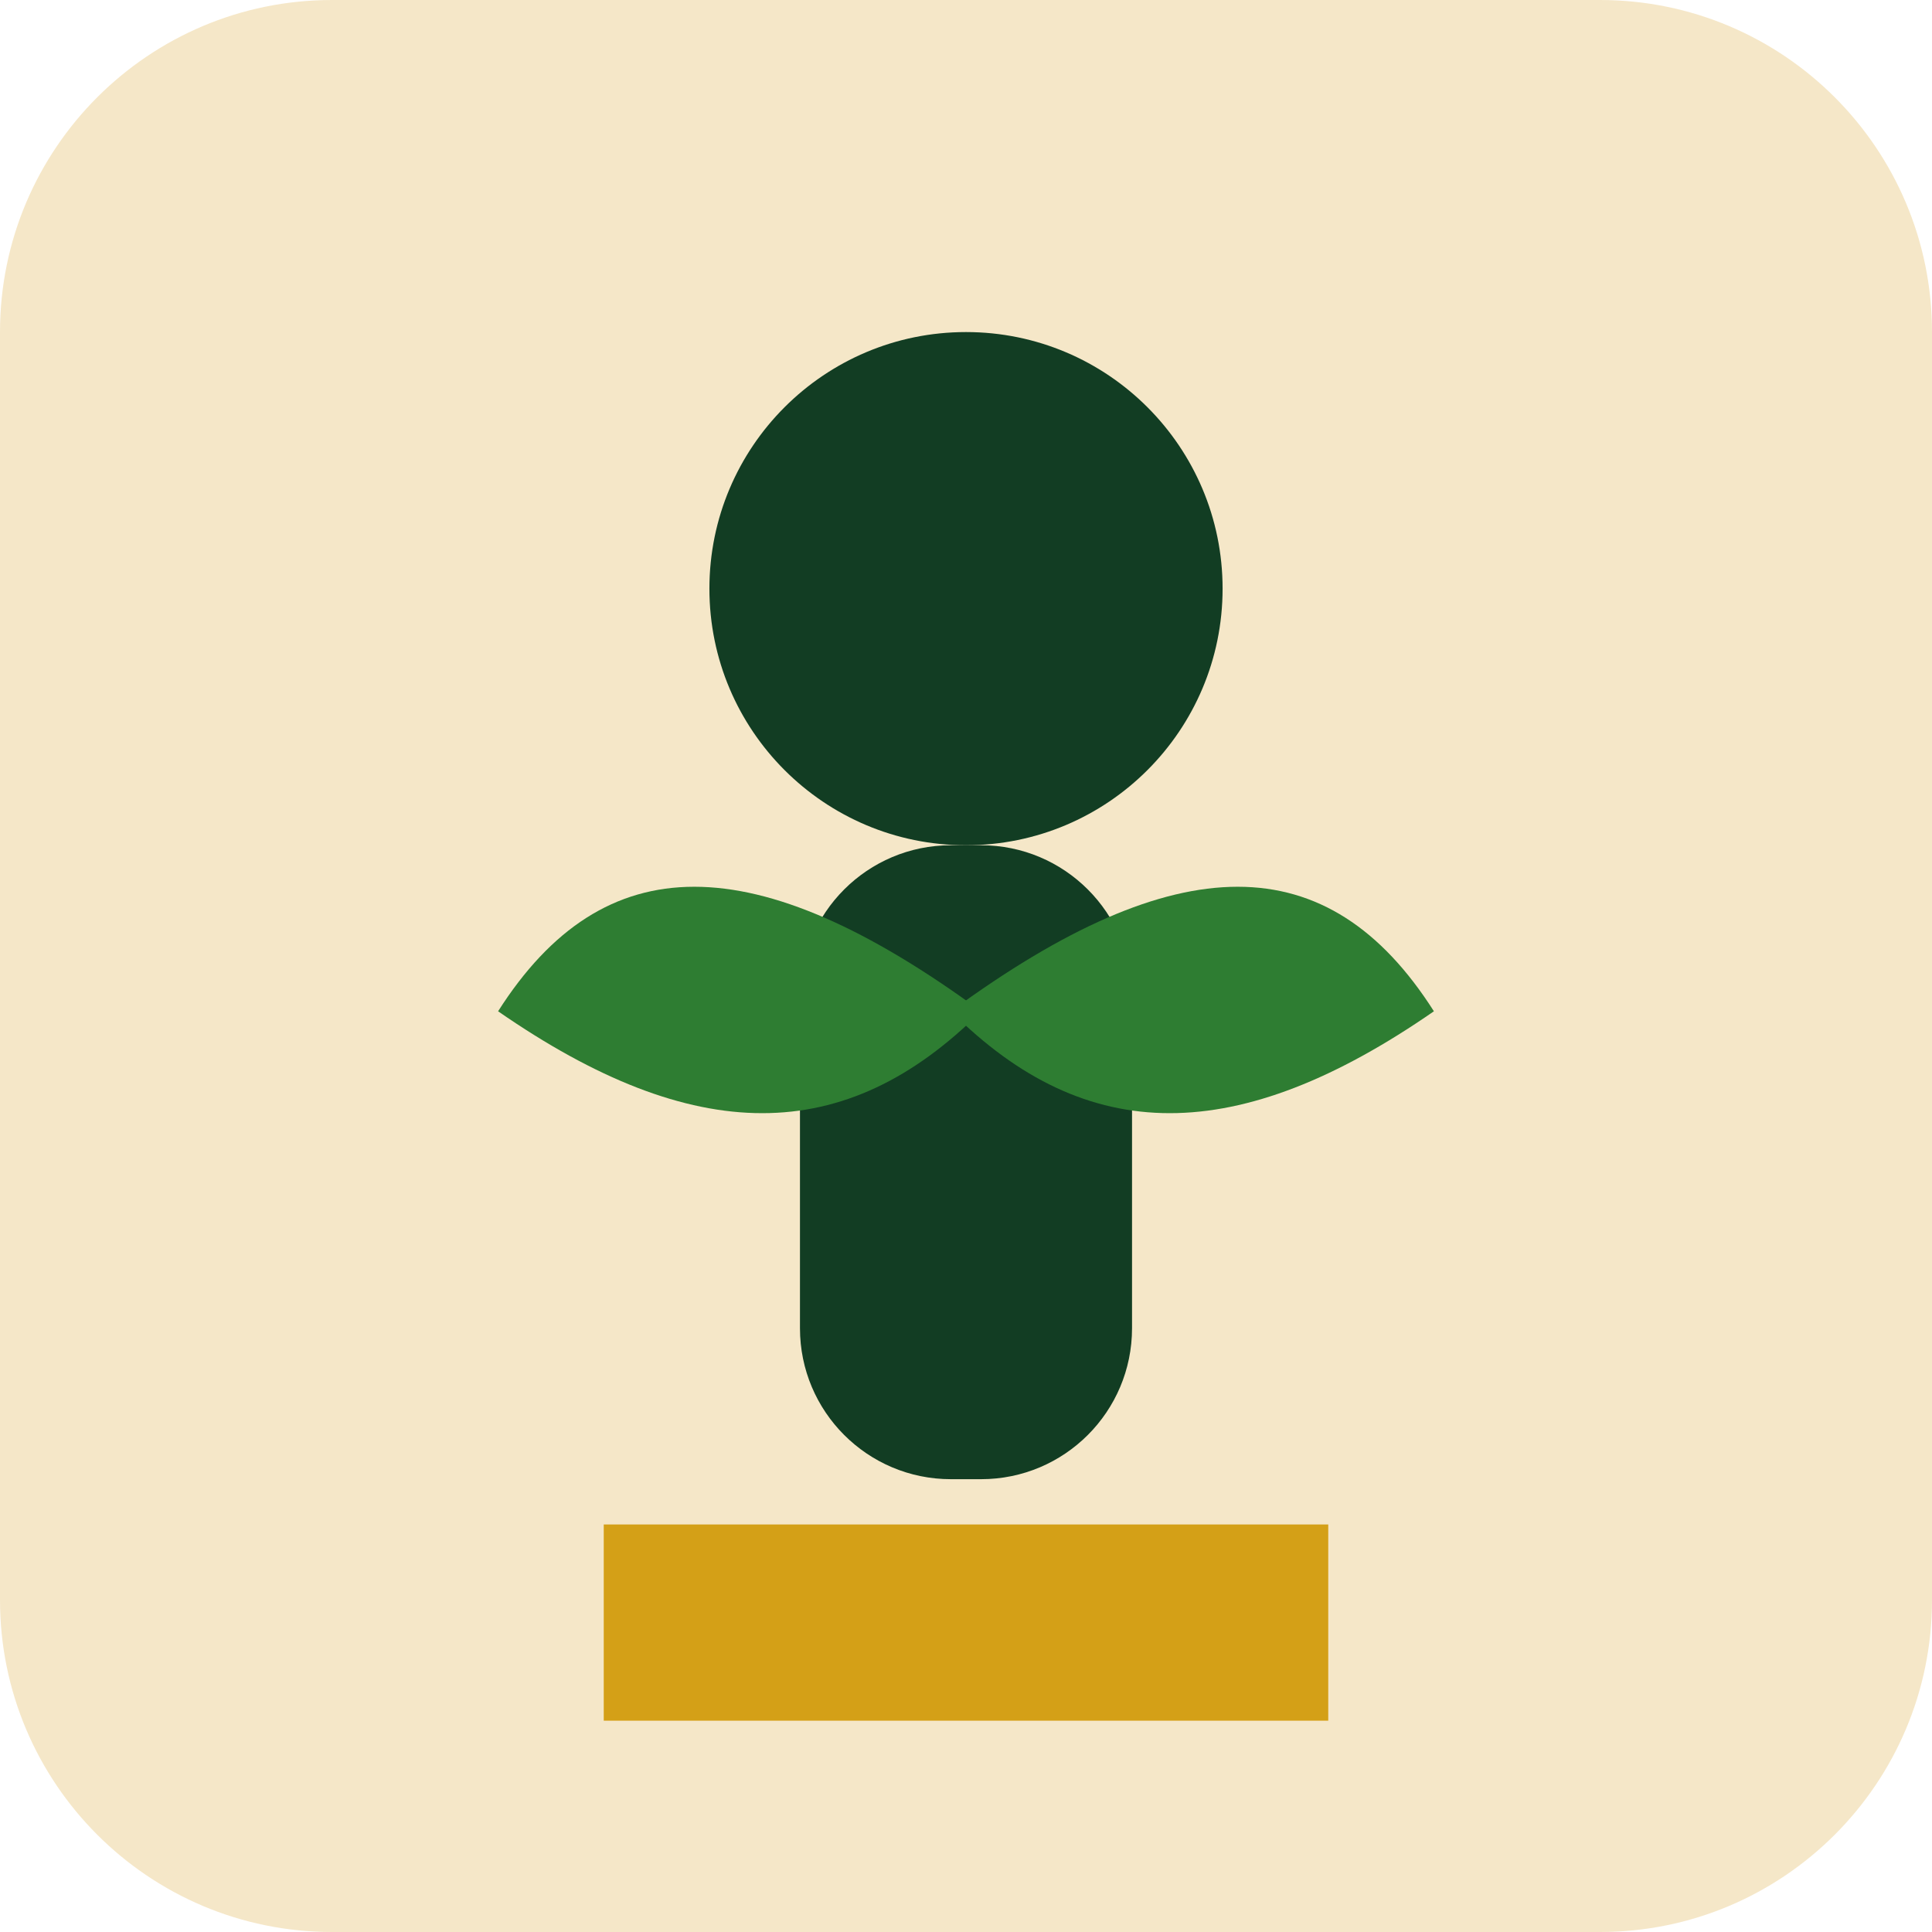
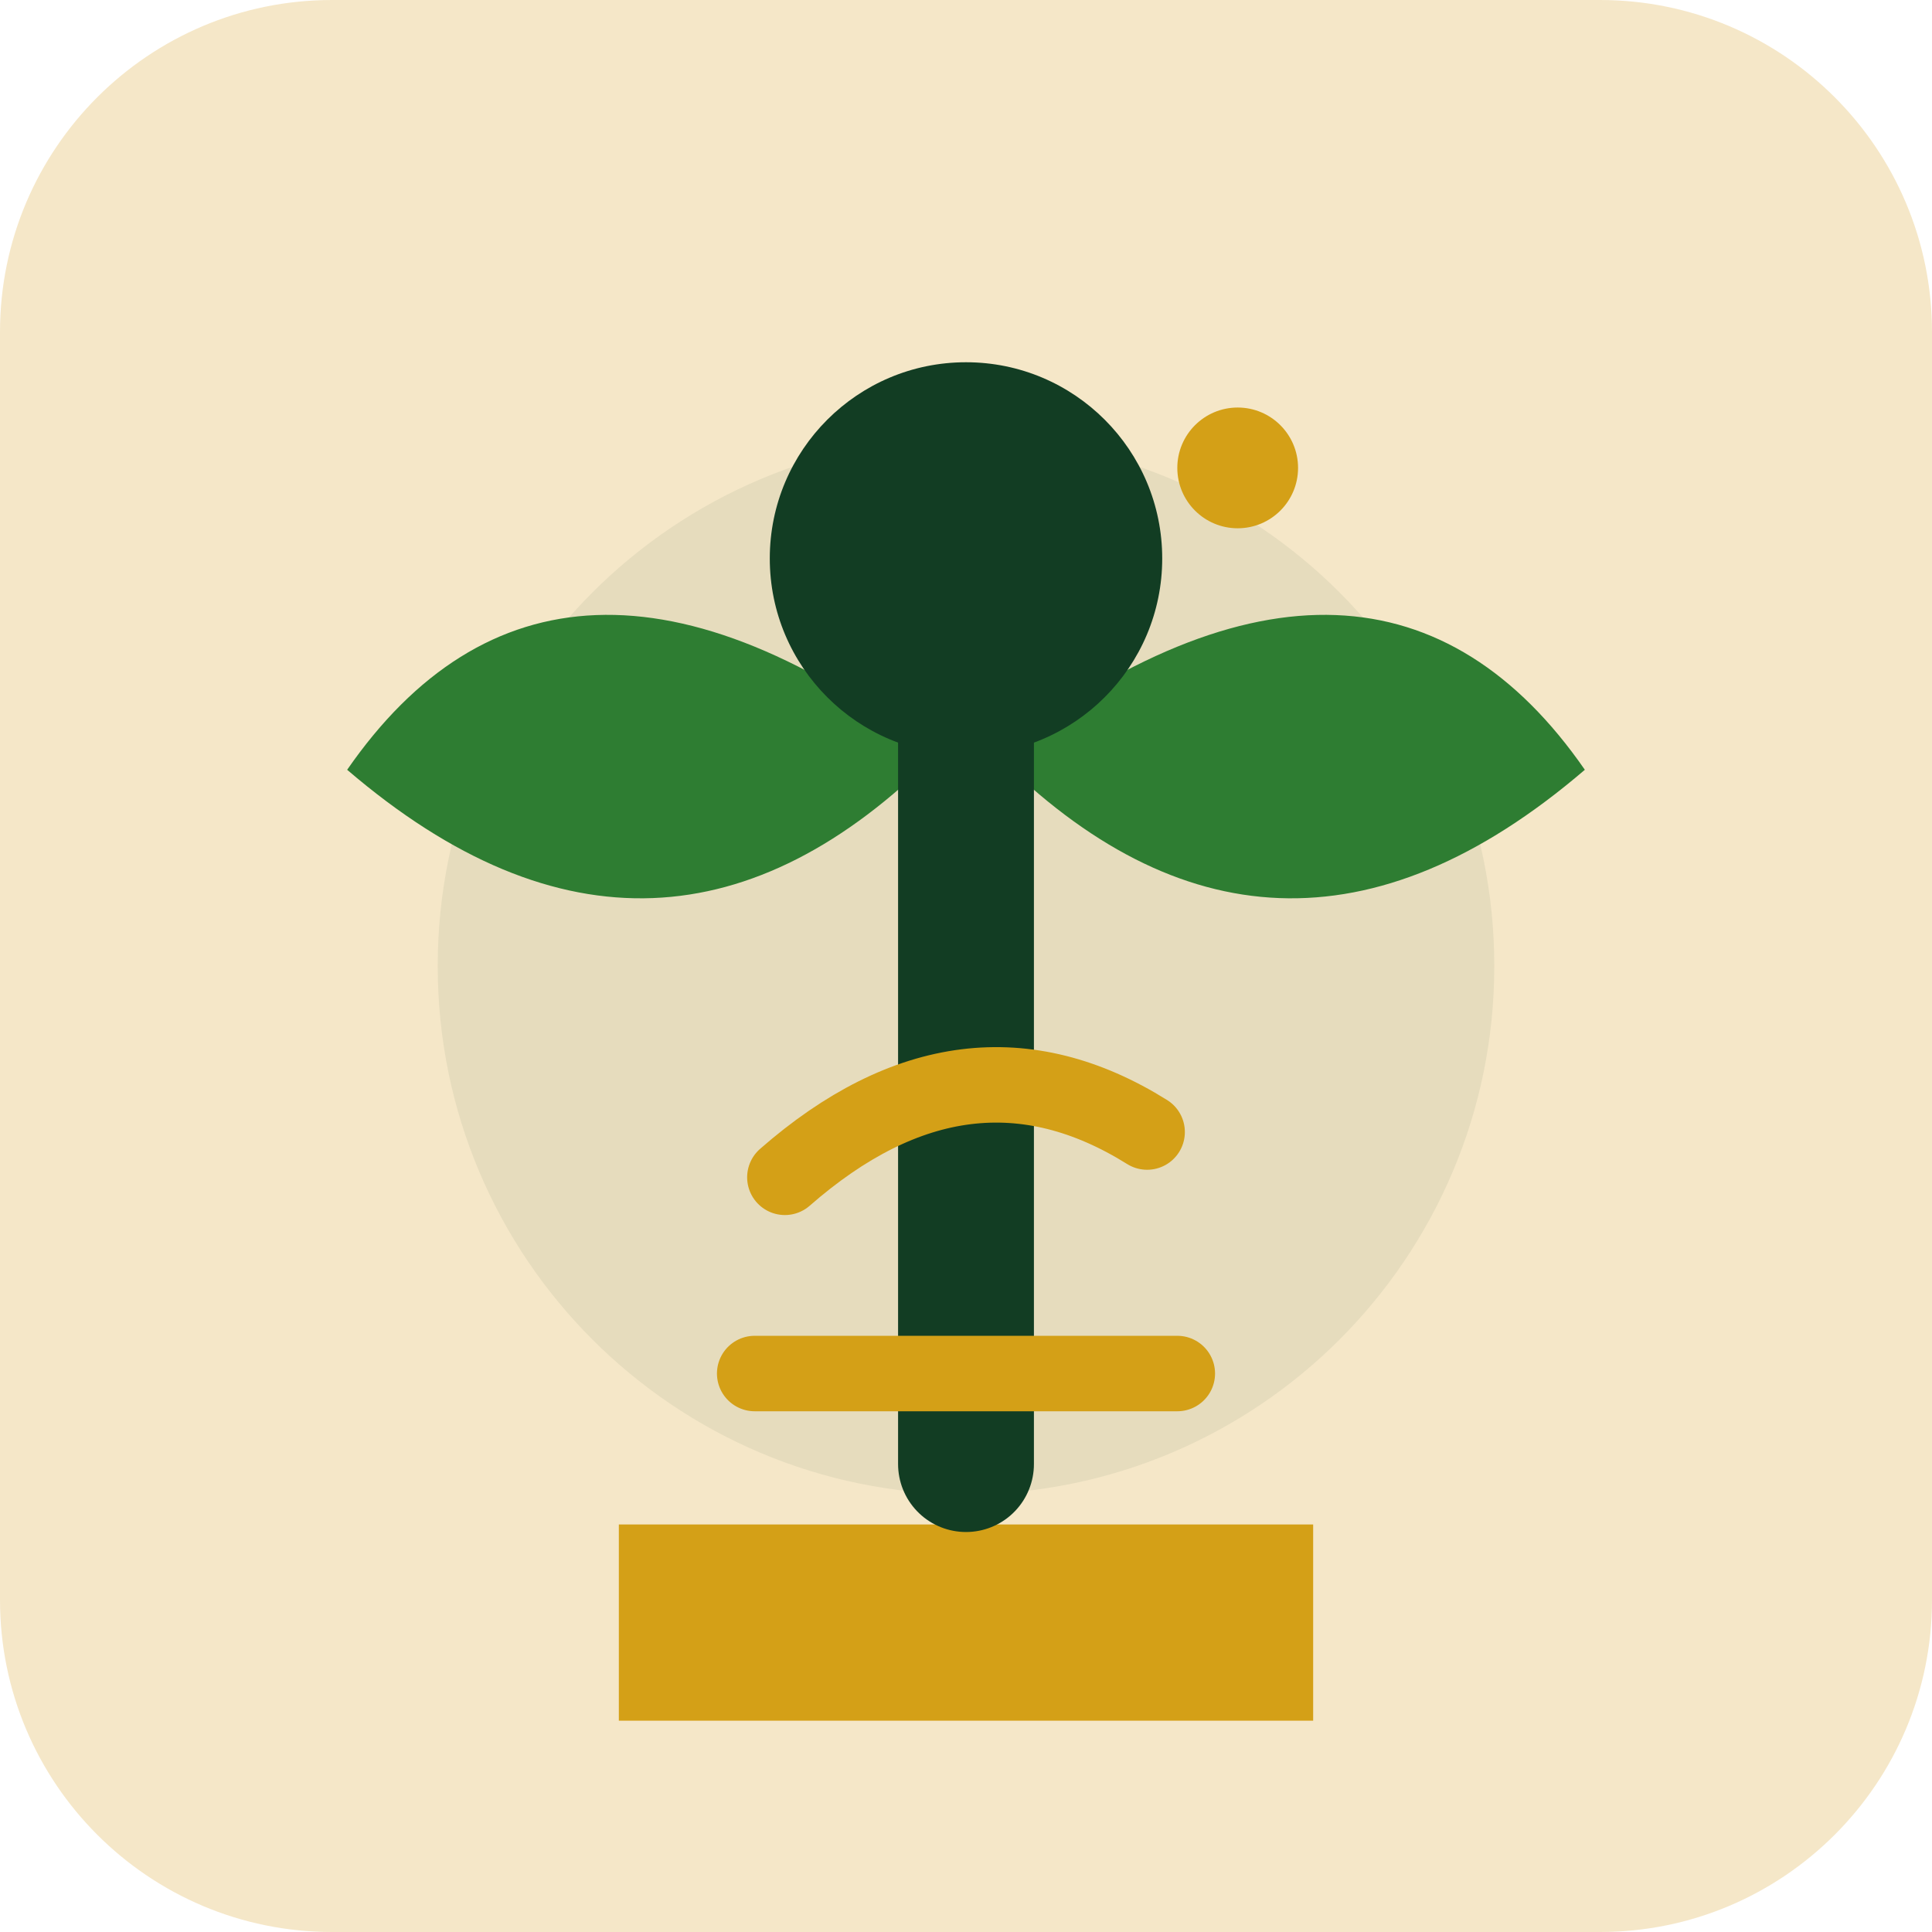
<svg xmlns="http://www.w3.org/2000/svg" viewBox="0 0 128 128">
  <rect width="128" height="128" rx="22" fill="#F5E7C8" />
-   <circle cx="64" cy="39" r="17" fill="#123D23" />
-   <rect x="53" y="56" width="22" height="42" rx="10" fill="#123D23" />
-   <rect x="40" y="101" width="48" height="13" fill="#D4A017" />
-   <path d="M65 67c-15-11-25-11-32 0 13 9 23 9 32 0Z" fill="#2E7D32" />
-   <path d="M63 67c15-11 25-11 32 0-13 9-23 9-32 0Z" fill="#2E7D32" />
+   <circle cx="64" cy="64" r="35" fill="#123D23" opacity=".07" />
+   <rect x="41" y="101" width="46" height="13" fill="#D4A017" />
+   <path d="M62 50c-17-13-30-12-39 1 14 12 27 11 39-1Z" fill="#2E7D32" />
+   <path d="M66 50c17-13 30-12 39 1-14 12-27 11-39-1Z" fill="#2E7D32" />
+   <path d="M64 48v49" stroke="#123D23" stroke-width="9" stroke-linecap="round" />
+   <circle cx="64" cy="37" r="13" fill="#123D23" />
+   <path d="M52 78c8-7 16-8 24-3M50 91h28" fill="none" stroke="#D4A017" stroke-width="5" stroke-linecap="round" />
+   <circle cx="82" cy="31" r="4" fill="#D4A017" />
</svg>
